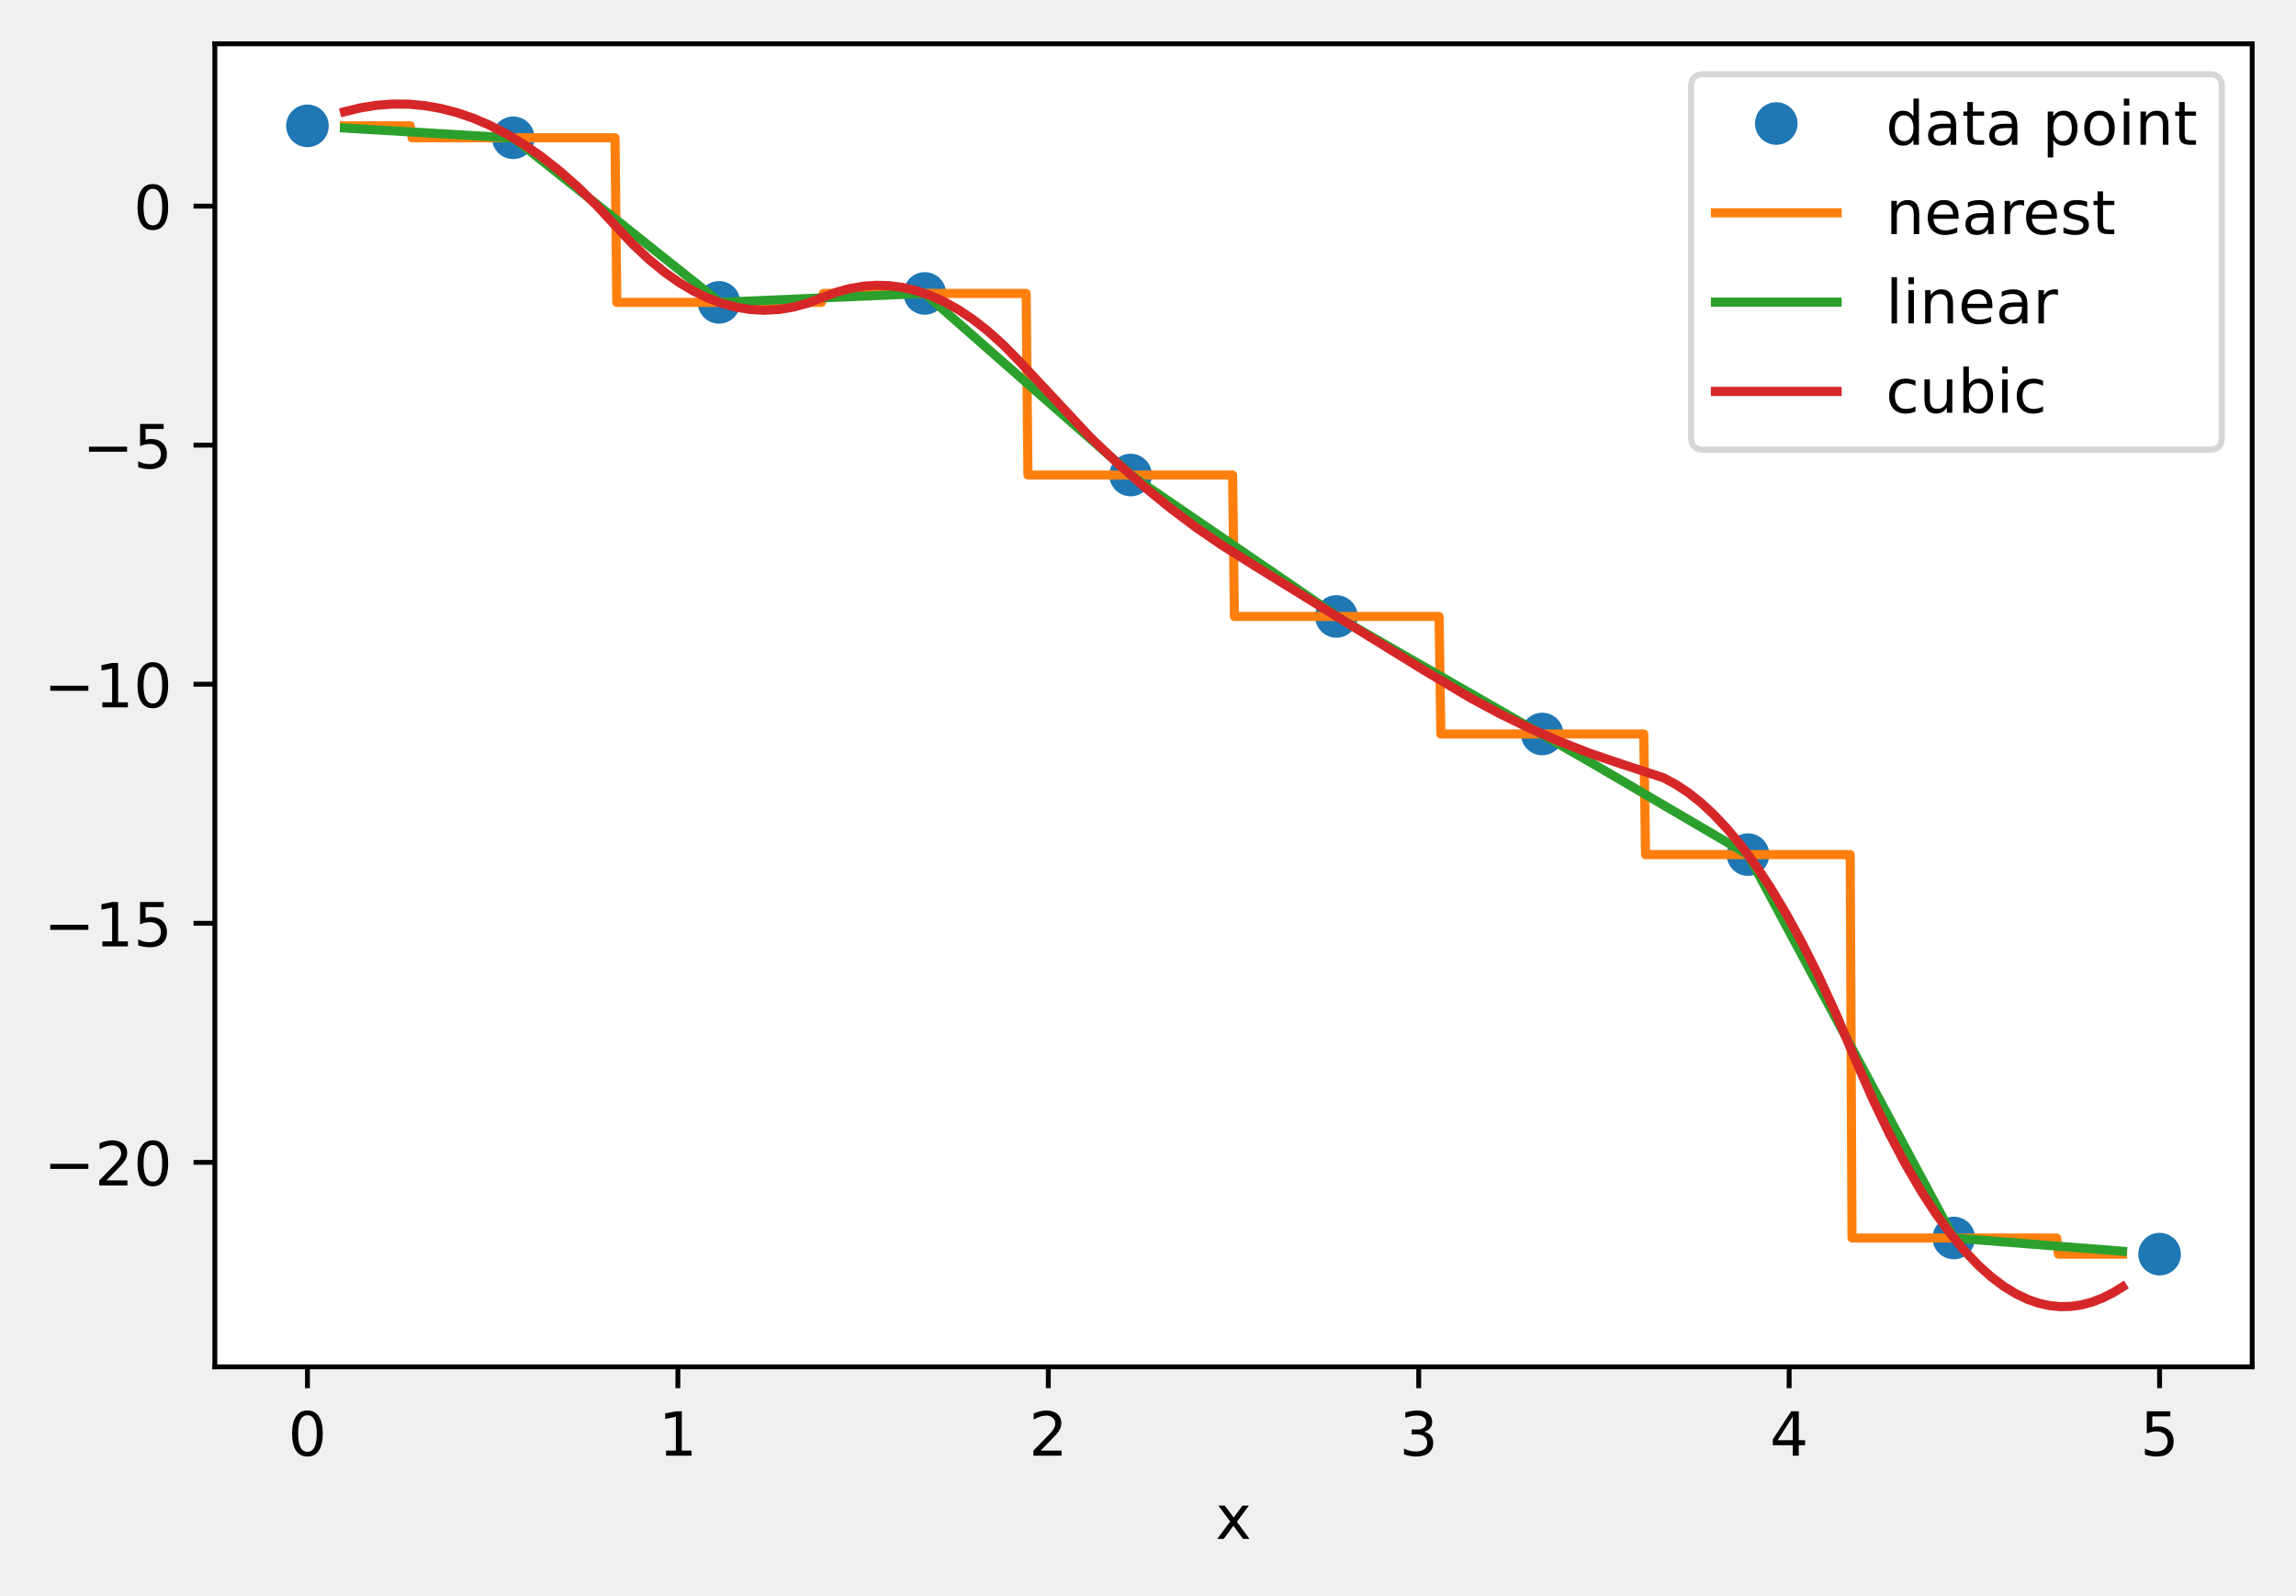
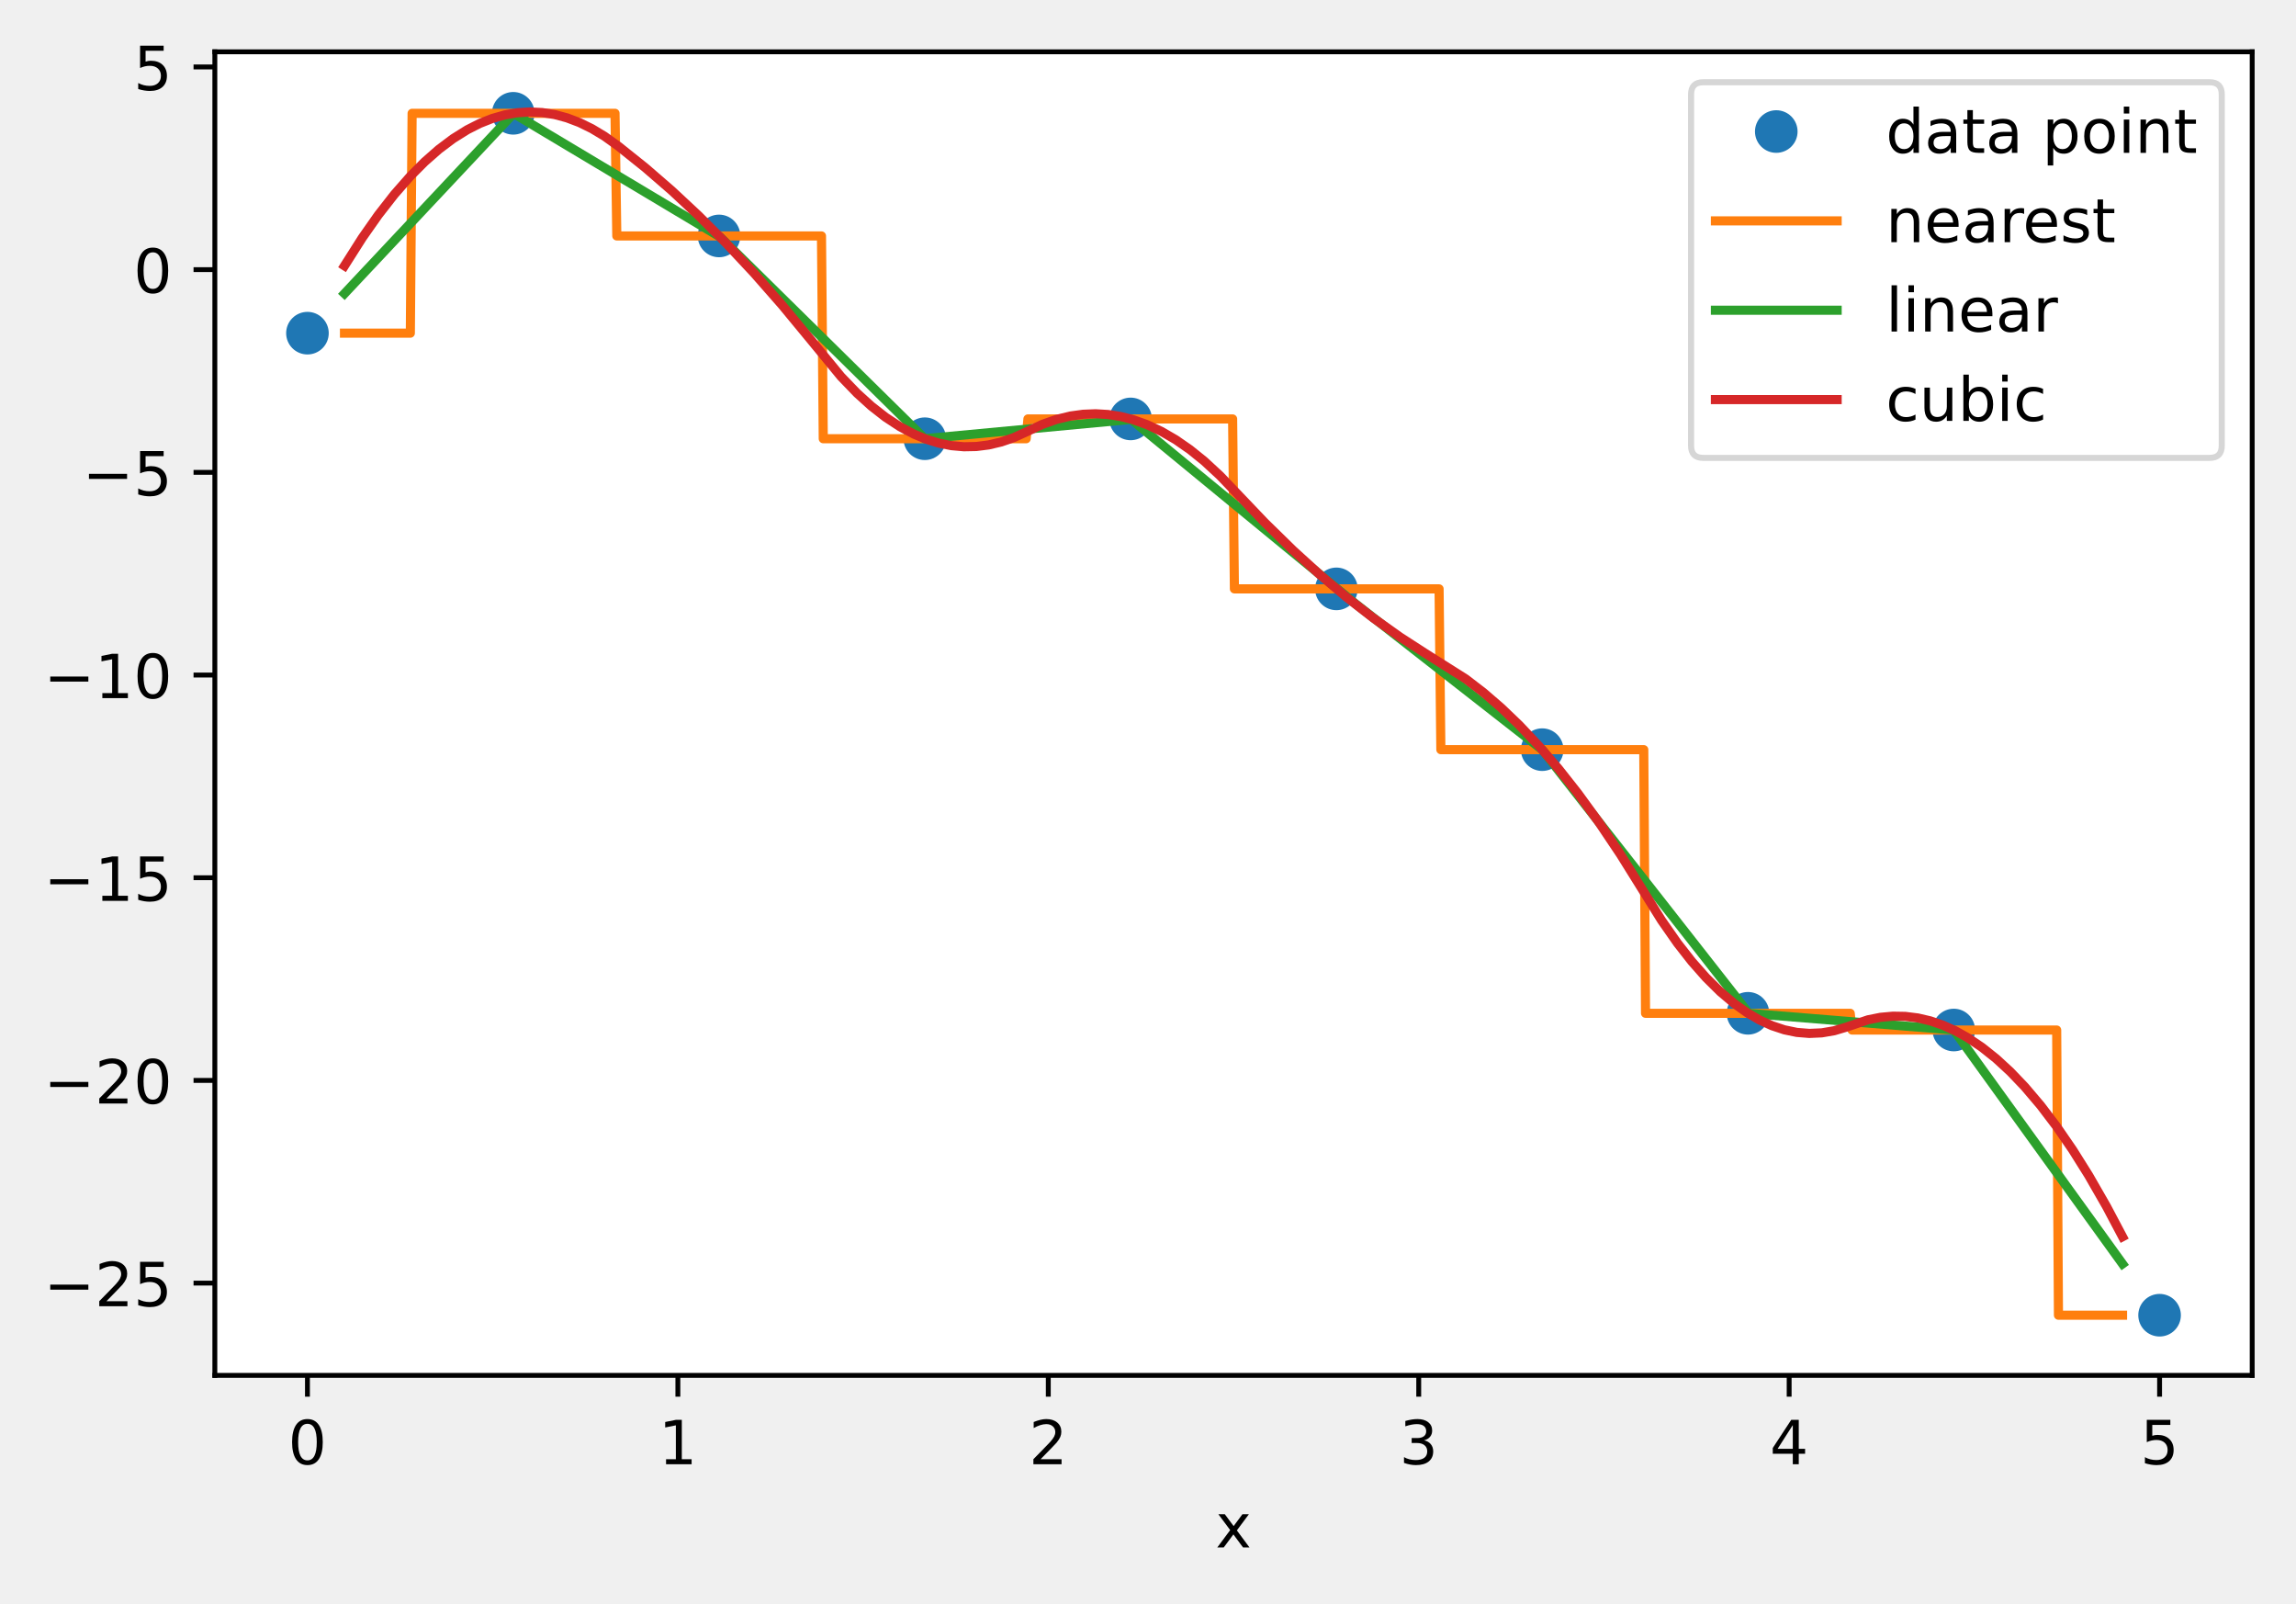
- <svg xmlns="http://www.w3.org/2000/svg" xmlns:xlink="http://www.w3.org/1999/xlink" height="262.196pt" version="1.1" viewBox="0 0 377.305 262.196" width="377.305pt">
+ <svg xmlns="http://www.w3.org/2000/svg" xmlns:xlink="http://www.w3.org/1999/xlink" height="263.507pt" version="1.1" viewBox="0 0 377.305 263.507" width="377.305pt">
  <defs>
    <style type="text/css">*{stroke-linecap:butt;stroke-linejoin:round;}</style>
  </defs>
  <g id="figure_1">
    <g id="patch_1">
-       <path d="M 0 262.196  L 377.305 262.196  L 377.305 0  L 0 0  z " style="fill:none;" />
+       <path d="M 0 263.507  L 377.305 263.507  L 377.305 0  L 0 0  z " style="fill:none;" />
    </g>
    <g id="axes_1">
      <g id="patch_2">
-         <path d="M 35.305 224.64  L 370.105 224.64  L 370.105 7.2  L 35.305 7.2  z " style="fill:#ffffff;" />
+         <path d="M 35.305 225.951  L 370.105 225.951  L 370.105 8.511  L 35.305 8.511  z " style="fill:#ffffff;" />
      </g>
      <g id="matplotlib.axis_1">
        <g id="xtick_1">
          <g id="line2d_1">
            <defs>
-               <path d="M 0 0  L 0 3.5  " id="m1fe7f9c137" style="stroke:#000000;stroke-width:0.8;" />
-             </defs>
-             <g>
-               <use style="stroke:#000000;stroke-width:0.8;" x="50.523" xlink:href="#m1fe7f9c137" y="224.64" />
+               <path d="M 0 0  L 0 3.5  " id="mecc2bd01fb" style="stroke:#000000;stroke-width:0.8;" />
+             </defs>
+             <g>
+               <use style="stroke:#000000;stroke-width:0.8;" x="50.523" xlink:href="#mecc2bd01fb" y="225.951" />
            </g>
          </g>
          <g id="text_1">
-             <g transform="translate(47.34162 239.2384)scale(0.1 -0.1)">
+             <g transform="translate(47.34162 240.5494)scale(0.1 -0.1)">
              <defs>
                <path d="M 31.781 66.406  Q 24.172 66.406 20.328 58.906  Q 16.5 51.422 16.5 36.375  Q 16.5 21.391 20.328 13.891  Q 24.172 6.391 31.781 6.391  Q 39.453 6.391 43.281 13.891  Q 47.125 21.391 47.125 36.375  Q 47.125 51.422 43.281 58.906  Q 39.453 66.406 31.781 66.406  z M 31.781 74.219  Q 44.047 74.219 50.516 64.516  Q 56.984 54.828 56.984 36.375  Q 56.984 17.969 50.516 8.266  Q 44.047 -1.422 31.781 -1.422  Q 19.531 -1.422 13.062 8.266  Q 6.594 17.969 6.594 36.375  Q 6.594 54.828 13.062 64.516  Q 19.531 74.219 31.781 74.219  z " id="DejaVuSans-48" />
              </defs>
              <use xlink:href="#DejaVuSans-48" />
            </g>
          </g>
        </g>
        <g id="xtick_2">
          <g id="line2d_2">
            <g>
-               <use style="stroke:#000000;stroke-width:0.8;" x="111.396" xlink:href="#m1fe7f9c137" y="224.64" />
+               <use style="stroke:#000000;stroke-width:0.8;" x="111.396" xlink:href="#mecc2bd01fb" y="225.951" />
            </g>
          </g>
          <g id="text_2">
-             <g transform="translate(108.2143 239.2384)scale(0.1 -0.1)">
+             <g transform="translate(108.2143 240.5494)scale(0.1 -0.1)">
              <defs>
                <path d="M 12.406 8.297  L 28.516 8.297  L 28.516 63.922  L 10.984 60.406  L 10.984 69.391  L 28.422 72.906  L 38.281 72.906  L 38.281 8.297  L 54.391 8.297  L 54.391 0  L 12.406 0  z " id="DejaVuSans-49" />
              </defs>
              <use xlink:href="#DejaVuSans-49" />
            </g>
          </g>
        </g>
        <g id="xtick_3">
          <g id="line2d_3">
            <g>
-               <use style="stroke:#000000;stroke-width:0.8;" x="172.268" xlink:href="#m1fe7f9c137" y="224.64" />
+               <use style="stroke:#000000;stroke-width:0.8;" x="172.268" xlink:href="#mecc2bd01fb" y="225.951" />
            </g>
          </g>
          <g id="text_3">
-             <g transform="translate(169.0871 239.2384)scale(0.1 -0.1)">
+             <g transform="translate(169.0871 240.5494)scale(0.1 -0.1)">
              <defs>
                <path d="M 19.188 8.297  L 53.609 8.297  L 53.609 0  L 7.328 0  L 7.328 8.297  Q 12.938 14.109 22.625 23.891  Q 32.328 33.688 34.812 36.531  Q 39.547 41.844 41.422 45.531  Q 43.312 49.219 43.312 52.781  Q 43.312 58.594 39.234 62.25  Q 35.156 65.922 28.609 65.922  Q 23.969 65.922 18.812 64.312  Q 13.672 62.703 7.812 59.422  L 7.812 69.391  Q 13.766 71.781 18.938 73  Q 24.125 74.219 28.422 74.219  Q 39.75 74.219 46.484 68.547  Q 53.219 62.891 53.219 53.422  Q 53.219 48.922 51.531 44.891  Q 49.859 40.875 45.406 35.406  Q 44.188 33.984 37.641 27.219  Q 31.109 20.453 19.188 8.297  z " id="DejaVuSans-50" />
              </defs>
              <use xlink:href="#DejaVuSans-50" />
            </g>
          </g>
        </g>
        <g id="xtick_4">
          <g id="line2d_4">
            <g>
-               <use style="stroke:#000000;stroke-width:0.8;" x="233.141" xlink:href="#m1fe7f9c137" y="224.64" />
+               <use style="stroke:#000000;stroke-width:0.8;" x="233.141" xlink:href="#mecc2bd01fb" y="225.951" />
            </g>
          </g>
          <g id="text_4">
-             <g transform="translate(229.9598 239.2384)scale(0.1 -0.1)">
+             <g transform="translate(229.9598 240.5494)scale(0.1 -0.1)">
              <defs>
                <path d="M 40.578 39.312  Q 47.656 37.797 51.625 33  Q 55.609 28.219 55.609 21.188  Q 55.609 10.406 48.188 4.484  Q 40.766 -1.422 27.094 -1.422  Q 22.516 -1.422 17.656 -0.516  Q 12.797 0.391 7.625 2.203  L 7.625 11.719  Q 11.719 9.328 16.594 8.109  Q 21.484 6.891 26.812 6.891  Q 36.078 6.891 40.938 10.547  Q 45.797 14.203 45.797 21.188  Q 45.797 27.641 41.281 31.266  Q 36.766 34.906 28.719 34.906  L 20.219 34.906  L 20.219 43.016  L 29.109 43.016  Q 36.375 43.016 40.234 45.922  Q 44.094 48.828 44.094 54.297  Q 44.094 59.906 40.109 62.906  Q 36.141 65.922 28.719 65.922  Q 24.656 65.922 20.016 65.031  Q 15.375 64.156 9.812 62.312  L 9.812 71.094  Q 15.438 72.656 20.344 73.438  Q 25.25 74.219 29.594 74.219  Q 40.828 74.219 47.359 69.109  Q 53.906 64.016 53.906 55.328  Q 53.906 49.266 50.438 45.094  Q 46.969 40.922 40.578 39.312  z " id="DejaVuSans-51" />
              </defs>
              <use xlink:href="#DejaVuSans-51" />
            </g>
          </g>
        </g>
        <g id="xtick_5">
          <g id="line2d_5">
            <g>
-               <use style="stroke:#000000;stroke-width:0.8;" x="294.014" xlink:href="#m1fe7f9c137" y="224.64" />
+               <use style="stroke:#000000;stroke-width:0.8;" x="294.014" xlink:href="#mecc2bd01fb" y="225.951" />
            </g>
          </g>
          <g id="text_5">
-             <g transform="translate(290.8325 239.2384)scale(0.1 -0.1)">
+             <g transform="translate(290.8325 240.5494)scale(0.1 -0.1)">
              <defs>
                <path d="M 37.797 64.312  L 12.891 25.391  L 37.797 25.391  z M 35.203 72.906  L 47.609 72.906  L 47.609 25.391  L 58.016 25.391  L 58.016 17.188  L 47.609 17.188  L 47.609 0  L 37.797 0  L 37.797 17.188  L 4.891 17.188  L 4.891 26.703  z " id="DejaVuSans-52" />
              </defs>
              <use xlink:href="#DejaVuSans-52" />
            </g>
          </g>
        </g>
        <g id="xtick_6">
          <g id="line2d_6">
            <g>
-               <use style="stroke:#000000;stroke-width:0.8;" x="354.887" xlink:href="#m1fe7f9c137" y="224.64" />
+               <use style="stroke:#000000;stroke-width:0.8;" x="354.887" xlink:href="#mecc2bd01fb" y="225.951" />
            </g>
          </g>
          <g id="text_6">
-             <g transform="translate(351.7053 239.2384)scale(0.1 -0.1)">
+             <g transform="translate(351.7053 240.5494)scale(0.1 -0.1)">
              <defs>
                <path d="M 10.797 72.906  L 49.516 72.906  L 49.516 64.594  L 19.828 64.594  L 19.828 46.734  Q 21.969 47.469 24.109 47.828  Q 26.266 48.188 28.422 48.188  Q 40.625 48.188 47.75 41.5  Q 54.891 34.812 54.891 23.391  Q 54.891 11.625 47.562 5.094  Q 40.234 -1.422 26.906 -1.422  Q 22.312 -1.422 17.547 -0.641  Q 12.797 0.141 7.719 1.703  L 7.719 11.625  Q 12.109 9.234 16.797 8.062  Q 21.484 6.891 26.703 6.891  Q 35.156 6.891 40.078 11.328  Q 45.016 15.766 45.016 23.391  Q 45.016 31 40.078 35.438  Q 35.156 39.891 26.703 39.891  Q 22.75 39.891 18.812 39.016  Q 14.891 38.141 10.797 36.281  z " id="DejaVuSans-53" />
              </defs>
              <use xlink:href="#DejaVuSans-53" />
            </g>
          </g>
        </g>
        <g id="text_7">
-           <g transform="translate(199.7453 252.9166)scale(0.1 -0.1)">
+           <g transform="translate(199.7453 254.2276)scale(0.1 -0.1)">
            <defs>
              <path d="M 54.891 54.688  L 35.109 28.078  L 55.906 0  L 45.312 0  L 29.391 21.484  L 13.484 0  L 2.875 0  L 24.125 28.609  L 4.688 54.688  L 15.281 54.688  L 29.781 35.203  L 44.281 54.688  z " id="DejaVuSans-120" />
            </defs>
            <use xlink:href="#DejaVuSans-120" />
          </g>
        </g>
      </g>
      <g id="matplotlib.axis_2">
        <g id="ytick_1">
          <g id="line2d_7">
            <defs>
-               <path d="M 0 0  L -3.5 0  " id="mdf8553741a" style="stroke:#000000;stroke-width:0.8;" />
-             </defs>
-             <g>
-               <use style="stroke:#000000;stroke-width:0.8;" x="35.305" xlink:href="#mdf8553741a" y="191.03" />
+               <path d="M 0 0  L -3.5 0  " id="m197cbdabd6" style="stroke:#000000;stroke-width:0.8;" />
+             </defs>
+             <g>
+               <use style="stroke:#000000;stroke-width:0.8;" x="35.305" xlink:href="#m197cbdabd6" y="210.792" />
            </g>
          </g>
          <g id="text_8">
-             <g transform="translate(7.2 194.8293)scale(0.1 -0.1)">
+             <g transform="translate(7.2 214.5907)scale(0.1 -0.1)">
              <defs>
                <path d="M 10.594 35.5  L 73.188 35.5  L 73.188 27.203  L 10.594 27.203  z " id="DejaVuSans-8722" />
              </defs>
+               <use xlink:href="#DejaVuSans-8722" />
+               <use x="83.789" xlink:href="#DejaVuSans-50" />
+               <use x="147.412" xlink:href="#DejaVuSans-53" />
+             </g>
+           </g>
+         </g>
+         <g id="ytick_2">
+           <g id="line2d_8">
+             <g>
+               <use style="stroke:#000000;stroke-width:0.8;" x="35.305" xlink:href="#m197cbdabd6" y="177.493" />
+             </g>
+           </g>
+           <g id="text_9">
+             <g transform="translate(7.2 181.292)scale(0.1 -0.1)">
              <use xlink:href="#DejaVuSans-8722" />
              <use x="83.789" xlink:href="#DejaVuSans-50" />
              <use x="147.412" xlink:href="#DejaVuSans-48" />
            </g>
          </g>
        </g>
-         <g id="ytick_2">
-           <g id="line2d_8">
-             <g>
-               <use style="stroke:#000000;stroke-width:0.8;" x="35.305" xlink:href="#mdf8553741a" y="151.741" />
-             </g>
-           </g>
-           <g id="text_9">
-             <g transform="translate(7.2 155.5406)scale(0.1 -0.1)">
+         <g id="ytick_3">
+           <g id="line2d_9">
+             <g>
+               <use style="stroke:#000000;stroke-width:0.8;" x="35.305" xlink:href="#m197cbdabd6" y="144.194" />
+             </g>
+           </g>
+           <g id="text_10">
+             <g transform="translate(7.2 147.9933)scale(0.1 -0.1)">
              <use xlink:href="#DejaVuSans-8722" />
              <use x="83.789" xlink:href="#DejaVuSans-49" />
              <use x="147.412" xlink:href="#DejaVuSans-53" />
            </g>
          </g>
        </g>
-         <g id="ytick_3">
-           <g id="line2d_9">
-             <g>
-               <use style="stroke:#000000;stroke-width:0.8;" x="35.305" xlink:href="#mdf8553741a" y="112.453" />
-             </g>
-           </g>
-           <g id="text_10">
-             <g transform="translate(7.2 116.2518)scale(0.1 -0.1)">
+         <g id="ytick_4">
+           <g id="line2d_10">
+             <g>
+               <use style="stroke:#000000;stroke-width:0.8;" x="35.305" xlink:href="#m197cbdabd6" y="110.895" />
+             </g>
+           </g>
+           <g id="text_11">
+             <g transform="translate(7.2 114.6946)scale(0.1 -0.1)">
              <use xlink:href="#DejaVuSans-8722" />
              <use x="83.789" xlink:href="#DejaVuSans-49" />
              <use x="147.412" xlink:href="#DejaVuSans-48" />
            </g>
          </g>
        </g>
-         <g id="ytick_4">
-           <g id="line2d_10">
-             <g>
-               <use style="stroke:#000000;stroke-width:0.8;" x="35.305" xlink:href="#mdf8553741a" y="73.164" />
-             </g>
-           </g>
-           <g id="text_11">
-             <g transform="translate(13.5625 76.96309)scale(0.1 -0.1)">
-               <use xlink:href="#DejaVuSans-8722" />
-               <use x="83.789" xlink:href="#DejaVuSans-53" />
-             </g>
-           </g>
-         </g>
        <g id="ytick_5">
          <g id="line2d_11">
            <g>
-               <use style="stroke:#000000;stroke-width:0.8;" x="35.305" xlink:href="#mdf8553741a" y="33.875" />
+               <use style="stroke:#000000;stroke-width:0.8;" x="35.305" xlink:href="#m197cbdabd6" y="77.597" />
            </g>
          </g>
          <g id="text_12">
-             <g transform="translate(21.94219 37.67434)scale(0.1 -0.1)">
+             <g transform="translate(13.5625 81.39588)scale(0.1 -0.1)">
+               <use xlink:href="#DejaVuSans-8722" />
+               <use x="83.789" xlink:href="#DejaVuSans-53" />
+             </g>
+           </g>
+         </g>
+         <g id="ytick_6">
+           <g id="line2d_12">
+             <g>
+               <use style="stroke:#000000;stroke-width:0.8;" x="35.305" xlink:href="#m197cbdabd6" y="44.298" />
+             </g>
+           </g>
+           <g id="text_13">
+             <g transform="translate(21.94219 48.09716)scale(0.1 -0.1)">
              <use xlink:href="#DejaVuSans-48" />
            </g>
          </g>
        </g>
-       </g>
-       <g id="line2d_12">
+         <g id="ytick_7">
+           <g id="line2d_13">
+             <g>
+               <use style="stroke:#000000;stroke-width:0.8;" x="35.305" xlink:href="#m197cbdabd6" y="10.999" />
+             </g>
+           </g>
+           <g id="text_14">
+             <g transform="translate(21.94219 14.79844)scale(0.1 -0.1)">
+               <use xlink:href="#DejaVuSans-53" />
+             </g>
+           </g>
+         </g>
+       </g>
+       <g id="line2d_14">
        <defs>
-           <path d="M 0 3  C 0.796 3 1.559 2.684 2.121 2.121  C 2.684 1.559 3 0.796 3 0  C 3 -0.796 2.684 -1.559 2.121 -2.121  C 1.559 -2.684 0.796 -3 0 -3  C -0.796 -3 -1.559 -2.684 -2.121 -2.121  C -2.684 -1.559 -3 -0.796 -3 0  C -3 0.796 -2.684 1.559 -2.121 2.121  C -1.559 2.684 -0.796 3 0 3  z " id="m6ed9623f6e" style="stroke:#1f77b4;" />
+           <path d="M 0 3  C 0.796 3 1.559 2.684 2.121 2.121  C 2.684 1.559 3 0.796 3 0  C 3 -0.796 2.684 -1.559 2.121 -2.121  C 1.559 -2.684 0.796 -3 0 -3  C -0.796 -3 -1.559 -2.684 -2.121 -2.121  C -2.684 -1.559 -3 -0.796 -3 0  C -3 0.796 -2.684 1.559 -2.121 2.121  C -1.559 2.684 -0.796 3 0 3  z " id="m511acf357d" style="stroke:#1f77b4;" />
        </defs>
-         <g clip-path="url(#pce890dc436)">
-           <use style="fill:#1f77b4;stroke:#1f77b4;" x="50.523" xlink:href="#m6ed9623f6e" y="20.685" />
-           <use style="fill:#1f77b4;stroke:#1f77b4;" x="84.341" xlink:href="#m6ed9623f6e" y="22.648" />
-           <use style="fill:#1f77b4;stroke:#1f77b4;" x="118.159" xlink:href="#m6ed9623f6e" y="49.697" />
-           <use style="fill:#1f77b4;stroke:#1f77b4;" x="151.977" xlink:href="#m6ed9623f6e" y="48.225" />
-           <use style="fill:#1f77b4;stroke:#1f77b4;" x="185.796" xlink:href="#m6ed9623f6e" y="78.07" />
-           <use style="fill:#1f77b4;stroke:#1f77b4;" x="219.614" xlink:href="#m6ed9623f6e" y="101.314" />
-           <use style="fill:#1f77b4;stroke:#1f77b4;" x="253.432" xlink:href="#m6ed9623f6e" y="120.63" />
-           <use style="fill:#1f77b4;stroke:#1f77b4;" x="287.25" xlink:href="#m6ed9623f6e" y="140.457" />
-           <use style="fill:#1f77b4;stroke:#1f77b4;" x="321.068" xlink:href="#m6ed9623f6e" y="203.464" />
-           <use style="fill:#1f77b4;stroke:#1f77b4;" x="354.887" xlink:href="#m6ed9623f6e" y="206.12" />
-         </g>
-       </g>
-       <g id="line2d_13">
-         <path clip-path="url(#pce890dc436)" d="M 56.61 20.685  L 67.432 20.685  L 67.724 22.648  L 101.067 22.648  L 101.36 49.697  L 134.995 49.697  L 135.288 48.225  L 168.631 48.225  L 168.923 78.07  L 202.558 78.07  L 202.851 101.314  L 236.486 101.314  L 236.779 120.63  L 270.122 120.63  L 270.414 140.457  L 304.05 140.457  L 304.342 203.464  L 337.977 203.464  L 338.27 206.12  L 348.799 206.12  L 348.799 206.12  " style="fill:none;stroke:#ff7f0e;stroke-linecap:square;stroke-width:1.5;" />
-       </g>
-       <g id="line2d_14">
-         <path clip-path="url(#pce890dc436)" d="M 56.61 21.038  L 84.396 22.692  L 118.324 49.69  L 151.959 48.226  L 154.591 50.532  L 186.472 78.535  L 220.692 101.93  L 261.64 125.442  L 287.086 140.36  L 287.378 140.695  L 321.013 203.362  L 321.598 203.506  L 348.799 205.642  L 348.799 205.642  " style="fill:none;stroke:#2ca02c;stroke-linecap:square;stroke-width:1.5;" />
+         <g clip-path="url(#p2ef4144940)">
+           <use style="fill:#1f77b4;stroke:#1f77b4;" x="50.523" xlink:href="#m511acf357d" y="54.733" />
+           <use style="fill:#1f77b4;stroke:#1f77b4;" x="84.341" xlink:href="#m511acf357d" y="18.614" />
+           <use style="fill:#1f77b4;stroke:#1f77b4;" x="118.159" xlink:href="#m511acf357d" y="38.761" />
+           <use style="fill:#1f77b4;stroke:#1f77b4;" x="151.977" xlink:href="#m511acf357d" y="72.077" />
+           <use style="fill:#1f77b4;stroke:#1f77b4;" x="185.796" xlink:href="#m511acf357d" y="68.822" />
+           <use style="fill:#1f77b4;stroke:#1f77b4;" x="219.614" xlink:href="#m511acf357d" y="96.741" />
+           <use style="fill:#1f77b4;stroke:#1f77b4;" x="253.432" xlink:href="#m511acf357d" y="123.156" />
+           <use style="fill:#1f77b4;stroke:#1f77b4;" x="287.25" xlink:href="#m511acf357d" y="166.468" />
+           <use style="fill:#1f77b4;stroke:#1f77b4;" x="321.068" xlink:href="#m511acf357d" y="169.215" />
+           <use style="fill:#1f77b4;stroke:#1f77b4;" x="354.887" xlink:href="#m511acf357d" y="216.067" />
+         </g>
      </g>
      <g id="line2d_15">
-         <path clip-path="url(#pce890dc436)" d="M 56.61 18.364  L 59.242 17.724  L 61.875 17.303  L 64.507 17.102  L 67.139 17.121  L 69.772 17.359  L 72.404 17.817  L 75.036 18.495  L 77.669 19.391  L 80.301 20.508  L 83.226 22.006  L 86.151 23.775  L 89.076 25.815  L 92 28.126  L 94.925 30.709  L 98.143 33.862  L 101.36 37.343  L 103.992 40.143  L 106.624 42.621  L 109.257 44.779  L 111.597 46.427  L 113.937 47.822  L 116.276 48.963  L 118.616 49.85  L 120.956 50.484  L 123.296 50.864  L 125.636 50.99  L 127.976 50.863  L 130.315 50.482  L 132.655 49.847  L 134.995 48.959  L 137.335 48.056  L 139.675 47.409  L 142.015 47.019  L 144.062 46.888  L 146.11 46.952  L 148.157 47.213  L 150.497 47.752  L 152.837 48.546  L 155.176 49.597  L 157.516 50.905  L 159.856 52.468  L 162.196 54.288  L 164.828 56.642  L 167.461 59.32  L 179.16 71.861  L 183.547 76.042  L 187.934 79.927  L 192.322 83.514  L 196.709 86.805  L 200.804 89.607  L 206.361 93.098  L 233.854 110.074  L 241.458 114.606  L 246.431 117.281  L 251.403 119.71  L 256.375 121.893  L 261.347 123.831  L 266.319 125.522  L 273.339 127.822  L 275.386 128.91  L 277.434 130.264  L 279.481 131.884  L 281.528 133.771  L 283.868 136.254  L 286.208 139.084  L 288.548 142.263  L 290.888 145.79  L 293.52 150.173  L 296.153 154.997  L 298.785 160.261  L 301.71 166.627  L 304.927 174.218  L 307.852 180.859  L 310.484 186.328  L 313.116 191.316  L 315.749 195.823  L 318.089 199.426  L 320.429 202.649  L 322.768 205.492  L 325.108 207.955  L 327.156 209.799  L 329.203 211.352  L 331.25 212.614  L 333.298 213.585  L 335.053 214.185  L 336.807 214.573  L 338.562 214.746  L 340.317 214.706  L 342.072 214.452  L 343.827 213.984  L 345.582 213.303  L 347.337 212.408  L 348.799 211.499  L 348.799 211.499  " style="fill:none;stroke:#d62728;stroke-linecap:square;stroke-width:1.5;" />
+         <path clip-path="url(#p2ef4144940)" d="M 56.61 54.733  L 67.432 54.733  L 67.724 18.614  L 101.067 18.614  L 101.36 38.761  L 134.995 38.761  L 135.288 72.077  L 168.631 72.077  L 168.923 68.822  L 202.558 68.822  L 202.851 96.741  L 236.486 96.741  L 236.779 123.156  L 270.122 123.156  L 270.414 166.468  L 304.05 166.468  L 304.342 169.215  L 337.977 169.215  L 338.27 216.067  L 348.799 216.067  L 348.799 216.067  " style="fill:none;stroke:#ff7f0e;stroke-linecap:square;stroke-width:1.5;" />
+       </g>
+       <g id="line2d_16">
+         <path clip-path="url(#p2ef4144940)" d="M 56.61 48.232  L 84.396 18.646  L 118.324 38.923  L 151.959 72.059  L 153.714 71.909  L 185.887 68.898  L 222.74 99.182  L 253.45 123.18  L 287.378 166.478  L 321.013 169.211  L 321.891 170.355  L 348.799 207.634  L 348.799 207.634  " style="fill:none;stroke:#2ca02c;stroke-linecap:square;stroke-width:1.5;" />
+       </g>
+       <g id="line2d_17">
+         <path clip-path="url(#p2ef4144940)" d="M 56.61 43.669  L 59.535 39.065  L 62.167 35.318  L 64.8 31.944  L 67.432 28.945  L 69.772 26.594  L 72.112 24.539  L 74.452 22.78  L 76.791 21.317  L 78.839 20.279  L 80.886 19.468  L 82.933 18.884  L 84.981 18.526  L 87.028 18.395  L 89.076 18.49  L 91.123 18.812  L 93.17 19.361  L 95.218 20.136  L 97.265 21.138  L 99.312 22.366  L 101.652 24.044  L 106.04 27.552  L 110.427 31.352  L 114.814 35.444  L 119.201 39.829  L 123.881 44.829  L 128.561 50.161  L 133.24 55.826  L 138.213 61.872  L 140.845 64.602  L 143.185 66.72  L 145.525 68.546  L 147.864 70.082  L 150.204 71.327  L 152.252 72.178  L 154.299 72.806  L 156.346 73.211  L 158.394 73.394  L 160.441 73.354  L 162.488 73.091  L 164.536 72.606  L 166.583 71.898  L 168.631 70.968  L 171.263 69.729  L 173.603 68.902  L 175.943 68.337  L 177.99 68.057  L 180.037 67.976  L 182.085 68.096  L 184.132 68.415  L 186.179 68.935  L 188.519 69.774  L 190.859 70.874  L 193.199 72.235  L 195.539 73.857  L 197.879 75.741  L 200.511 78.173  L 203.143 80.929  L 207.823 85.838  L 212.503 90.417  L 216.89 94.409  L 221.277 98.11  L 225.664 101.52  L 230.052 104.639  L 234.146 107.287  L 240.874 111.539  L 243.798 113.787  L 246.723 116.313  L 249.648 119.117  L 252.865 122.522  L 256.083 126.263  L 259.3 130.34  L 262.81 135.171  L 266.319 140.402  L 269.829 146.033  L 273.047 151.203  L 275.679 154.968  L 278.019 157.958  L 280.359 160.611  L 282.698 162.927  L 285.038 164.906  L 287.086 166.362  L 289.133 167.56  L 291.18 168.5  L 293.228 169.182  L 295.275 169.606  L 297.322 169.772  L 299.37 169.681  L 301.417 169.332  L 303.465 168.724  L 306.974 167.537  L 309.022 167.129  L 311.069 166.942  L 313.116 166.977  L 315.164 167.234  L 317.211 167.712  L 319.259 168.412  L 321.306 169.334  L 323.353 170.477  L 325.693 172.054  L 328.033 173.921  L 330.373 176.077  L 332.713 178.523  L 335.345 181.621  L 337.977 185.084  L 340.61 188.914  L 343.242 193.111  L 346.167 198.203  L 348.799 203.172  L 348.799 203.172  " style="fill:none;stroke:#d62728;stroke-linecap:square;stroke-width:1.5;" />
      </g>
      <g id="patch_3">
-         <path d="M 35.305 224.64  L 35.305 7.2  " style="fill:none;stroke:#000000;stroke-linecap:square;stroke-linejoin:miter;stroke-width:0.8;" />
+         <path d="M 35.305 225.951  L 35.305 8.511  " style="fill:none;stroke:#000000;stroke-linecap:square;stroke-linejoin:miter;stroke-width:0.8;" />
      </g>
      <g id="patch_4">
-         <path d="M 370.105 224.64  L 370.105 7.2  " style="fill:none;stroke:#000000;stroke-linecap:square;stroke-linejoin:miter;stroke-width:0.8;" />
+         <path d="M 370.105 225.951  L 370.105 8.511  " style="fill:none;stroke:#000000;stroke-linecap:square;stroke-linejoin:miter;stroke-width:0.8;" />
      </g>
      <g id="patch_5">
-         <path d="M 35.305 224.64  L 370.105 224.64  " style="fill:none;stroke:#000000;stroke-linecap:square;stroke-linejoin:miter;stroke-width:0.8;" />
+         <path d="M 35.305 225.951  L 370.105 225.951  " style="fill:none;stroke:#000000;stroke-linecap:square;stroke-linejoin:miter;stroke-width:0.8;" />
      </g>
      <g id="patch_6">
-         <path d="M 35.305 7.2  L 370.105 7.2  " style="fill:none;stroke:#000000;stroke-linecap:square;stroke-linejoin:miter;stroke-width:0.8;" />
+         <path d="M 35.305 8.511  L 370.105 8.511  " style="fill:none;stroke:#000000;stroke-linecap:square;stroke-linejoin:miter;stroke-width:0.8;" />
      </g>
      <g id="legend_1">
        <g id="patch_7">
-           <path d="M 279.898 73.912  L 363.105 73.912  Q 365.105 73.912 365.105 71.912  L 365.105 14.2  Q 365.105 12.2 363.105 12.2  L 279.898 12.2  Q 277.898 12.2 277.898 14.2  L 277.898 71.912  Q 277.898 73.912 279.898 73.912  z " style="fill:#ffffff;opacity:0.8;stroke:#cccccc;stroke-linejoin:miter;" />
-         </g>
-         <g id="line2d_16" />
-         <g id="line2d_17">
+           <path d="M 279.898 75.223  L 363.105 75.223  Q 365.105 75.223 365.105 73.223  L 365.105 15.511  Q 365.105 13.511 363.105 13.511  L 279.898 13.511  Q 277.898 13.511 277.898 15.511  L 277.898 73.223  Q 277.898 75.223 279.898 75.223  z " style="fill:#ffffff;opacity:0.8;stroke:#cccccc;stroke-linejoin:miter;" />
+         </g>
+         <g id="line2d_18" />
+         <g id="line2d_19">
          <g>
-             <use style="fill:#1f77b4;stroke:#1f77b4;" x="291.898" xlink:href="#m6ed9623f6e" y="20.298" />
-           </g>
-         </g>
-         <g id="text_13">
-           <g transform="translate(309.8984 23.79844)scale(0.1 -0.1)">
+             <use style="fill:#1f77b4;stroke:#1f77b4;" x="291.898" xlink:href="#m511acf357d" y="21.609" />
+           </g>
+         </g>
+         <g id="text_15">
+           <g transform="translate(309.8984 25.10944)scale(0.1 -0.1)">
            <defs>
              <path d="M 45.406 46.391  L 45.406 75.984  L 54.391 75.984  L 54.391 0  L 45.406 0  L 45.406 8.203  Q 42.578 3.328 38.25 0.953  Q 33.938 -1.422 27.875 -1.422  Q 17.969 -1.422 11.734 6.484  Q 5.516 14.406 5.516 27.297  Q 5.516 40.188 11.734 48.094  Q 17.969 56 27.875 56  Q 33.938 56 38.25 53.625  Q 42.578 51.266 45.406 46.391  z M 14.797 27.297  Q 14.797 17.391 18.875 11.75  Q 22.953 6.109 30.078 6.109  Q 37.203 6.109 41.297 11.75  Q 45.406 17.391 45.406 27.297  Q 45.406 37.203 41.297 42.844  Q 37.203 48.484 30.078 48.484  Q 22.953 48.484 18.875 42.844  Q 14.797 37.203 14.797 27.297  z " id="DejaVuSans-100" />
              <path d="M 34.281 27.484  Q 23.391 27.484 19.188 25  Q 14.984 22.516 14.984 16.5  Q 14.984 11.719 18.141 8.906  Q 21.297 6.109 26.703 6.109  Q 34.188 6.109 38.703 11.406  Q 43.219 16.703 43.219 25.484  L 43.219 27.484  z M 52.203 31.203  L 52.203 0  L 43.219 0  L 43.219 8.297  Q 40.141 3.328 35.547 0.953  Q 30.953 -1.422 24.312 -1.422  Q 15.922 -1.422 10.953 3.297  Q 6 8.016 6 15.922  Q 6 25.141 12.172 29.828  Q 18.359 34.516 30.609 34.516  L 43.219 34.516  L 43.219 35.406  Q 43.219 41.609 39.141 45  Q 35.062 48.391 27.688 48.391  Q 23 48.391 18.547 47.266  Q 14.109 46.141 10.016 43.891  L 10.016 52.203  Q 14.938 54.109 19.578 55.047  Q 24.219 56 28.609 56  Q 40.484 56 46.344 49.844  Q 52.203 43.703 52.203 31.203  z " id="DejaVuSans-97" />
              <path d="M 18.312 70.219  L 18.312 54.688  L 36.812 54.688  L 36.812 47.703  L 18.312 47.703  L 18.312 18.016  Q 18.312 11.328 20.141 9.422  Q 21.969 7.516 27.594 7.516  L 36.812 7.516  L 36.812 0  L 27.594 0  Q 17.188 0 13.234 3.875  Q 9.281 7.766 9.281 18.016  L 9.281 47.703  L 2.688 47.703  L 2.688 54.688  L 9.281 54.688  L 9.281 70.219  z " id="DejaVuSans-116" />
              <path id="DejaVuSans-32" />
              <path d="M 18.109 8.203  L 18.109 -20.797  L 9.078 -20.797  L 9.078 54.688  L 18.109 54.688  L 18.109 46.391  Q 20.953 51.266 25.266 53.625  Q 29.594 56 35.594 56  Q 45.562 56 51.781 48.094  Q 58.016 40.188 58.016 27.297  Q 58.016 14.406 51.781 6.484  Q 45.562 -1.422 35.594 -1.422  Q 29.594 -1.422 25.266 0.953  Q 20.953 3.328 18.109 8.203  z M 48.688 27.297  Q 48.688 37.203 44.609 42.844  Q 40.531 48.484 33.406 48.484  Q 26.266 48.484 22.188 42.844  Q 18.109 37.203 18.109 27.297  Q 18.109 17.391 22.188 11.75  Q 26.266 6.109 33.406 6.109  Q 40.531 6.109 44.609 11.75  Q 48.688 17.391 48.688 27.297  z " id="DejaVuSans-112" />
              <path d="M 30.609 48.391  Q 23.391 48.391 19.188 42.75  Q 14.984 37.109 14.984 27.297  Q 14.984 17.484 19.156 11.844  Q 23.344 6.203 30.609 6.203  Q 37.797 6.203 41.984 11.859  Q 46.188 17.531 46.188 27.297  Q 46.188 37.016 41.984 42.703  Q 37.797 48.391 30.609 48.391  z M 30.609 56  Q 42.328 56 49.016 48.375  Q 55.719 40.766 55.719 27.297  Q 55.719 13.875 49.016 6.219  Q 42.328 -1.422 30.609 -1.422  Q 18.844 -1.422 12.172 6.219  Q 5.516 13.875 5.516 27.297  Q 5.516 40.766 12.172 48.375  Q 18.844 56 30.609 56  z " id="DejaVuSans-111" />
              <path d="M 9.422 54.688  L 18.406 54.688  L 18.406 0  L 9.422 0  z M 9.422 75.984  L 18.406 75.984  L 18.406 64.594  L 9.422 64.594  z " id="DejaVuSans-105" />
              <path d="M 54.891 33.016  L 54.891 0  L 45.906 0  L 45.906 32.719  Q 45.906 40.484 42.875 44.328  Q 39.844 48.188 33.797 48.188  Q 26.516 48.188 22.312 43.547  Q 18.109 38.922 18.109 30.906  L 18.109 0  L 9.078 0  L 9.078 54.688  L 18.109 54.688  L 18.109 46.188  Q 21.344 51.125 25.703 53.562  Q 30.078 56 35.797 56  Q 45.219 56 50.047 50.172  Q 54.891 44.344 54.891 33.016  z " id="DejaVuSans-110" />
            </defs>
            <use xlink:href="#DejaVuSans-100" />
            <use x="63.477" xlink:href="#DejaVuSans-97" />
            <use x="124.756" xlink:href="#DejaVuSans-116" />
            <use x="163.965" xlink:href="#DejaVuSans-97" />
            <use x="225.244" xlink:href="#DejaVuSans-32" />
            <use x="257.031" xlink:href="#DejaVuSans-112" />
            <use x="320.508" xlink:href="#DejaVuSans-111" />
            <use x="381.689" xlink:href="#DejaVuSans-105" />
            <use x="409.473" xlink:href="#DejaVuSans-110" />
            <use x="472.852" xlink:href="#DejaVuSans-116" />
          </g>
        </g>
-         <g id="line2d_18">
-           <path d="M 281.898 34.977  L 301.898 34.977  " style="fill:none;stroke:#ff7f0e;stroke-linecap:square;stroke-width:1.5;" />
-         </g>
-         <g id="line2d_19" />
-         <g id="text_14">
-           <g transform="translate(309.8984 38.47656)scale(0.1 -0.1)">
+         <g id="line2d_20">
+           <path d="M 281.898 36.288  L 301.898 36.288  " style="fill:none;stroke:#ff7f0e;stroke-linecap:square;stroke-width:1.5;" />
+         </g>
+         <g id="line2d_21" />
+         <g id="text_16">
+           <g transform="translate(309.8984 39.78756)scale(0.1 -0.1)">
            <defs>
              <path d="M 56.203 29.594  L 56.203 25.203  L 14.891 25.203  Q 15.484 15.922 20.484 11.062  Q 25.484 6.203 34.422 6.203  Q 39.594 6.203 44.453 7.469  Q 49.312 8.734 54.109 11.281  L 54.109 2.781  Q 49.266 0.734 44.188 -0.344  Q 39.109 -1.422 33.891 -1.422  Q 20.797 -1.422 13.156 6.188  Q 5.516 13.812 5.516 26.812  Q 5.516 40.234 12.766 48.109  Q 20.016 56 32.328 56  Q 43.359 56 49.781 48.891  Q 56.203 41.797 56.203 29.594  z M 47.219 32.234  Q 47.125 39.594 43.094 43.984  Q 39.062 48.391 32.422 48.391  Q 24.906 48.391 20.391 44.141  Q 15.875 39.891 15.188 32.172  z " id="DejaVuSans-101" />
              <path d="M 41.109 46.297  Q 39.594 47.172 37.812 47.578  Q 36.031 48 33.891 48  Q 26.266 48 22.188 43.047  Q 18.109 38.094 18.109 28.812  L 18.109 0  L 9.078 0  L 9.078 54.688  L 18.109 54.688  L 18.109 46.188  Q 20.953 51.172 25.484 53.578  Q 30.031 56 36.531 56  Q 37.453 56 38.578 55.875  Q 39.703 55.766 41.062 55.516  z " id="DejaVuSans-114" />
              <path d="M 44.281 53.078  L 44.281 44.578  Q 40.484 46.531 36.375 47.5  Q 32.281 48.484 27.875 48.484  Q 21.188 48.484 17.844 46.438  Q 14.5 44.391 14.5 40.281  Q 14.5 37.156 16.891 35.375  Q 19.281 33.594 26.516 31.984  L 29.594 31.297  Q 39.156 29.25 43.188 25.516  Q 47.219 21.781 47.219 15.094  Q 47.219 7.469 41.188 3.016  Q 35.156 -1.422 24.609 -1.422  Q 20.219 -1.422 15.453 -0.562  Q 10.688 0.297 5.422 2  L 5.422 11.281  Q 10.406 8.688 15.234 7.391  Q 20.062 6.109 24.812 6.109  Q 31.156 6.109 34.562 8.281  Q 37.984 10.453 37.984 14.406  Q 37.984 18.062 35.516 20.016  Q 33.062 21.969 24.703 23.781  L 21.578 24.516  Q 13.234 26.266 9.516 29.906  Q 5.812 33.547 5.812 39.891  Q 5.812 47.609 11.281 51.797  Q 16.75 56 26.812 56  Q 31.781 56 36.172 55.266  Q 40.578 54.547 44.281 53.078  z " id="DejaVuSans-115" />
            </defs>
            <use xlink:href="#DejaVuSans-110" />
            <use x="63.379" xlink:href="#DejaVuSans-101" />
            <use x="124.902" xlink:href="#DejaVuSans-97" />
            <use x="186.182" xlink:href="#DejaVuSans-114" />
            <use x="225.045" xlink:href="#DejaVuSans-101" />
            <use x="286.568" xlink:href="#DejaVuSans-115" />
            <use x="338.668" xlink:href="#DejaVuSans-116" />
          </g>
        </g>
-         <g id="line2d_20">
-           <path d="M 281.898 49.655  L 301.898 49.655  " style="fill:none;stroke:#2ca02c;stroke-linecap:square;stroke-width:1.5;" />
-         </g>
-         <g id="line2d_21" />
-         <g id="text_15">
-           <g transform="translate(309.8984 53.15469)scale(0.1 -0.1)">
+         <g id="line2d_22">
+           <path d="M 281.898 50.966  L 301.898 50.966  " style="fill:none;stroke:#2ca02c;stroke-linecap:square;stroke-width:1.5;" />
+         </g>
+         <g id="line2d_23" />
+         <g id="text_17">
+           <g transform="translate(309.8984 54.46569)scale(0.1 -0.1)">
            <defs>
              <path d="M 9.422 75.984  L 18.406 75.984  L 18.406 0  L 9.422 0  z " id="DejaVuSans-108" />
            </defs>
            <use xlink:href="#DejaVuSans-108" />
            <use x="27.783" xlink:href="#DejaVuSans-105" />
            <use x="55.566" xlink:href="#DejaVuSans-110" />
            <use x="118.945" xlink:href="#DejaVuSans-101" />
            <use x="180.469" xlink:href="#DejaVuSans-97" />
            <use x="241.748" xlink:href="#DejaVuSans-114" />
          </g>
        </g>
-         <g id="line2d_22">
-           <path d="M 281.898 64.333  L 301.898 64.333  " style="fill:none;stroke:#d62728;stroke-linecap:square;stroke-width:1.5;" />
-         </g>
-         <g id="line2d_23" />
-         <g id="text_16">
-           <g transform="translate(309.8984 67.83281)scale(0.1 -0.1)">
+         <g id="line2d_24">
+           <path d="M 281.898 65.644  L 301.898 65.644  " style="fill:none;stroke:#d62728;stroke-linecap:square;stroke-width:1.5;" />
+         </g>
+         <g id="line2d_25" />
+         <g id="text_18">
+           <g transform="translate(309.8984 69.14381)scale(0.1 -0.1)">
            <defs>
              <path d="M 48.781 52.594  L 48.781 44.188  Q 44.969 46.297 41.141 47.344  Q 37.312 48.391 33.406 48.391  Q 24.656 48.391 19.812 42.844  Q 14.984 37.312 14.984 27.297  Q 14.984 17.281 19.812 11.734  Q 24.656 6.203 33.406 6.203  Q 37.312 6.203 41.141 7.25  Q 44.969 8.297 48.781 10.406  L 48.781 2.094  Q 45.016 0.344 40.984 -0.531  Q 36.969 -1.422 32.422 -1.422  Q 20.062 -1.422 12.781 6.344  Q 5.516 14.109 5.516 27.297  Q 5.516 40.672 12.859 48.328  Q 20.219 56 33.016 56  Q 37.156 56 41.109 55.141  Q 45.062 54.297 48.781 52.594  z " id="DejaVuSans-99" />
              <path d="M 8.5 21.578  L 8.5 54.688  L 17.484 54.688  L 17.484 21.922  Q 17.484 14.156 20.5 10.266  Q 23.531 6.391 29.594 6.391  Q 36.859 6.391 41.078 11.031  Q 45.312 15.672 45.312 23.688  L 45.312 54.688  L 54.297 54.688  L 54.297 0  L 45.312 0  L 45.312 8.406  Q 42.047 3.422 37.719 1  Q 33.406 -1.422 27.688 -1.422  Q 18.266 -1.422 13.375 4.438  Q 8.5 10.297 8.5 21.578  z M 31.109 56  z " id="DejaVuSans-117" />
              <path d="M 48.688 27.297  Q 48.688 37.203 44.609 42.844  Q 40.531 48.484 33.406 48.484  Q 26.266 48.484 22.188 42.844  Q 18.109 37.203 18.109 27.297  Q 18.109 17.391 22.188 11.75  Q 26.266 6.109 33.406 6.109  Q 40.531 6.109 44.609 11.75  Q 48.688 17.391 48.688 27.297  z M 18.109 46.391  Q 20.953 51.266 25.266 53.625  Q 29.594 56 35.594 56  Q 45.562 56 51.781 48.094  Q 58.016 40.188 58.016 27.297  Q 58.016 14.406 51.781 6.484  Q 45.562 -1.422 35.594 -1.422  Q 29.594 -1.422 25.266 0.953  Q 20.953 3.328 18.109 8.203  L 18.109 0  L 9.078 0  L 9.078 75.984  L 18.109 75.984  z " id="DejaVuSans-98" />
            </defs>
            <use xlink:href="#DejaVuSans-99" />
            <use x="54.98" xlink:href="#DejaVuSans-117" />
            <use x="118.359" xlink:href="#DejaVuSans-98" />
            <use x="181.836" xlink:href="#DejaVuSans-105" />
            <use x="209.619" xlink:href="#DejaVuSans-99" />
          </g>
        </g>
      </g>
    </g>
  </g>
  <defs>
-     <clipPath id="pce890dc436">
-       <rect height="217.44" width="334.8" x="35.305" y="7.2" />
+     <clipPath id="p2ef4144940">
+       <rect height="217.44" width="334.8" x="35.305" y="8.511" />
    </clipPath>
  </defs>
</svg>
